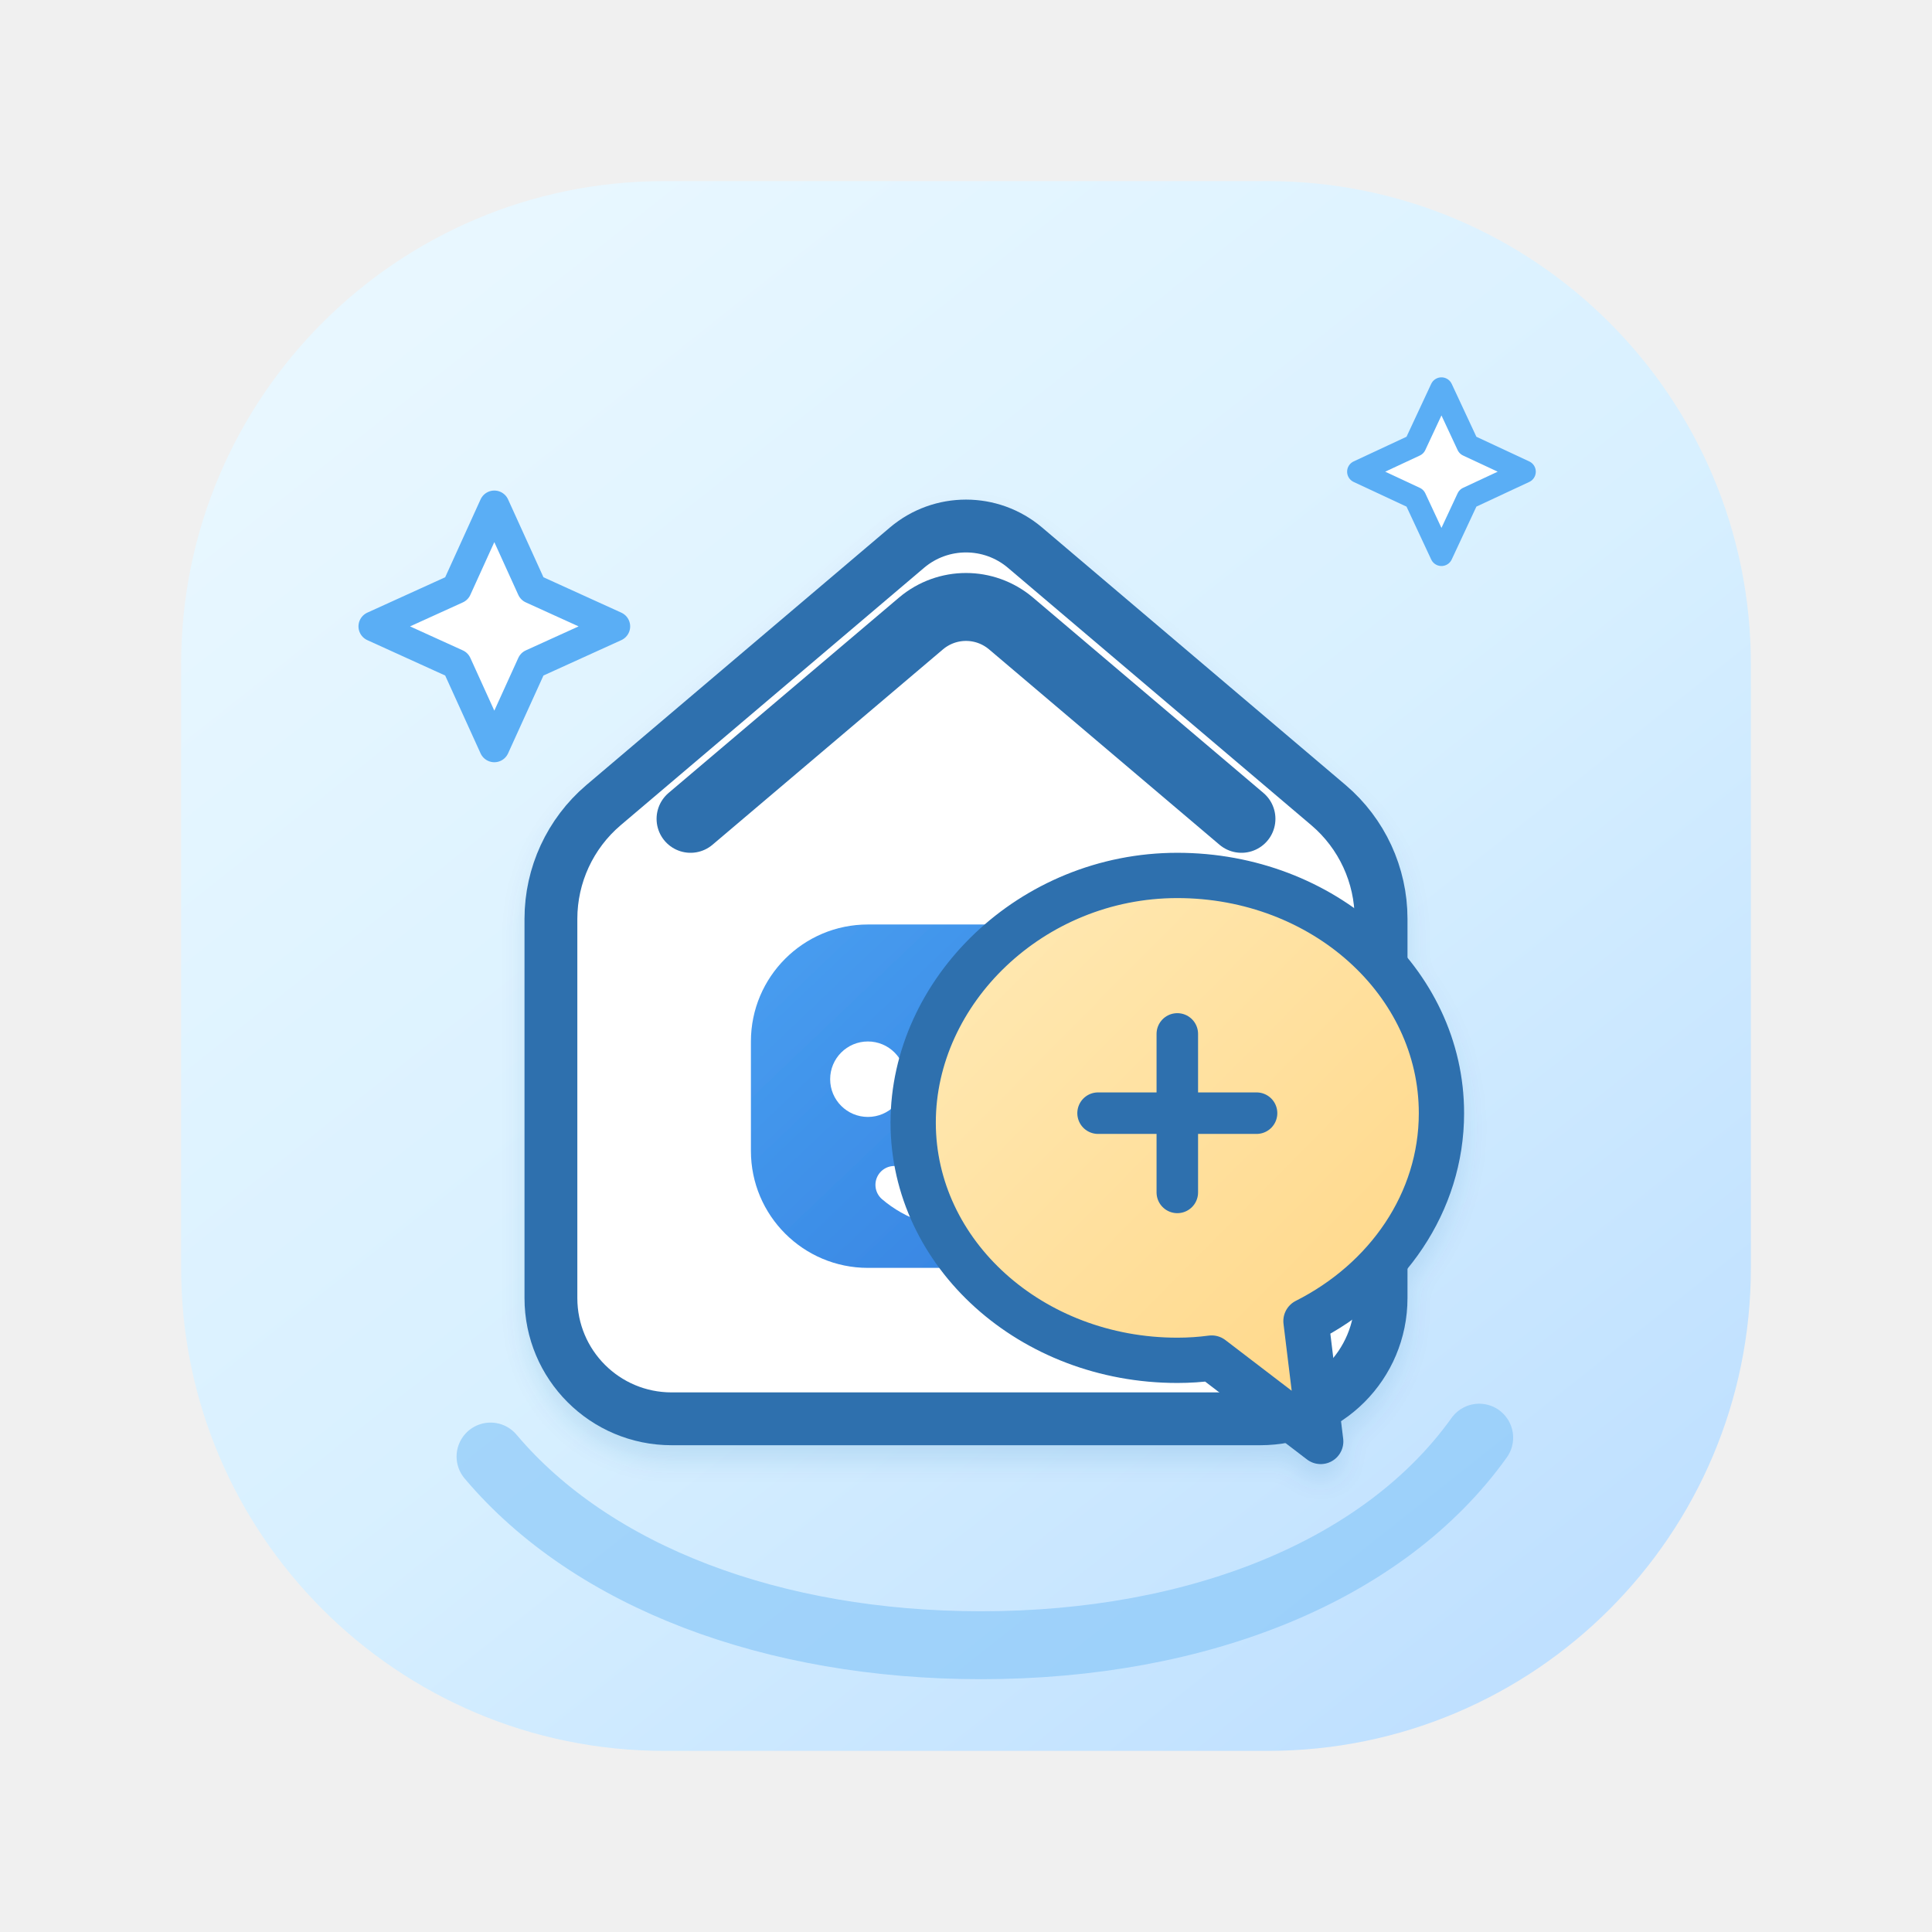
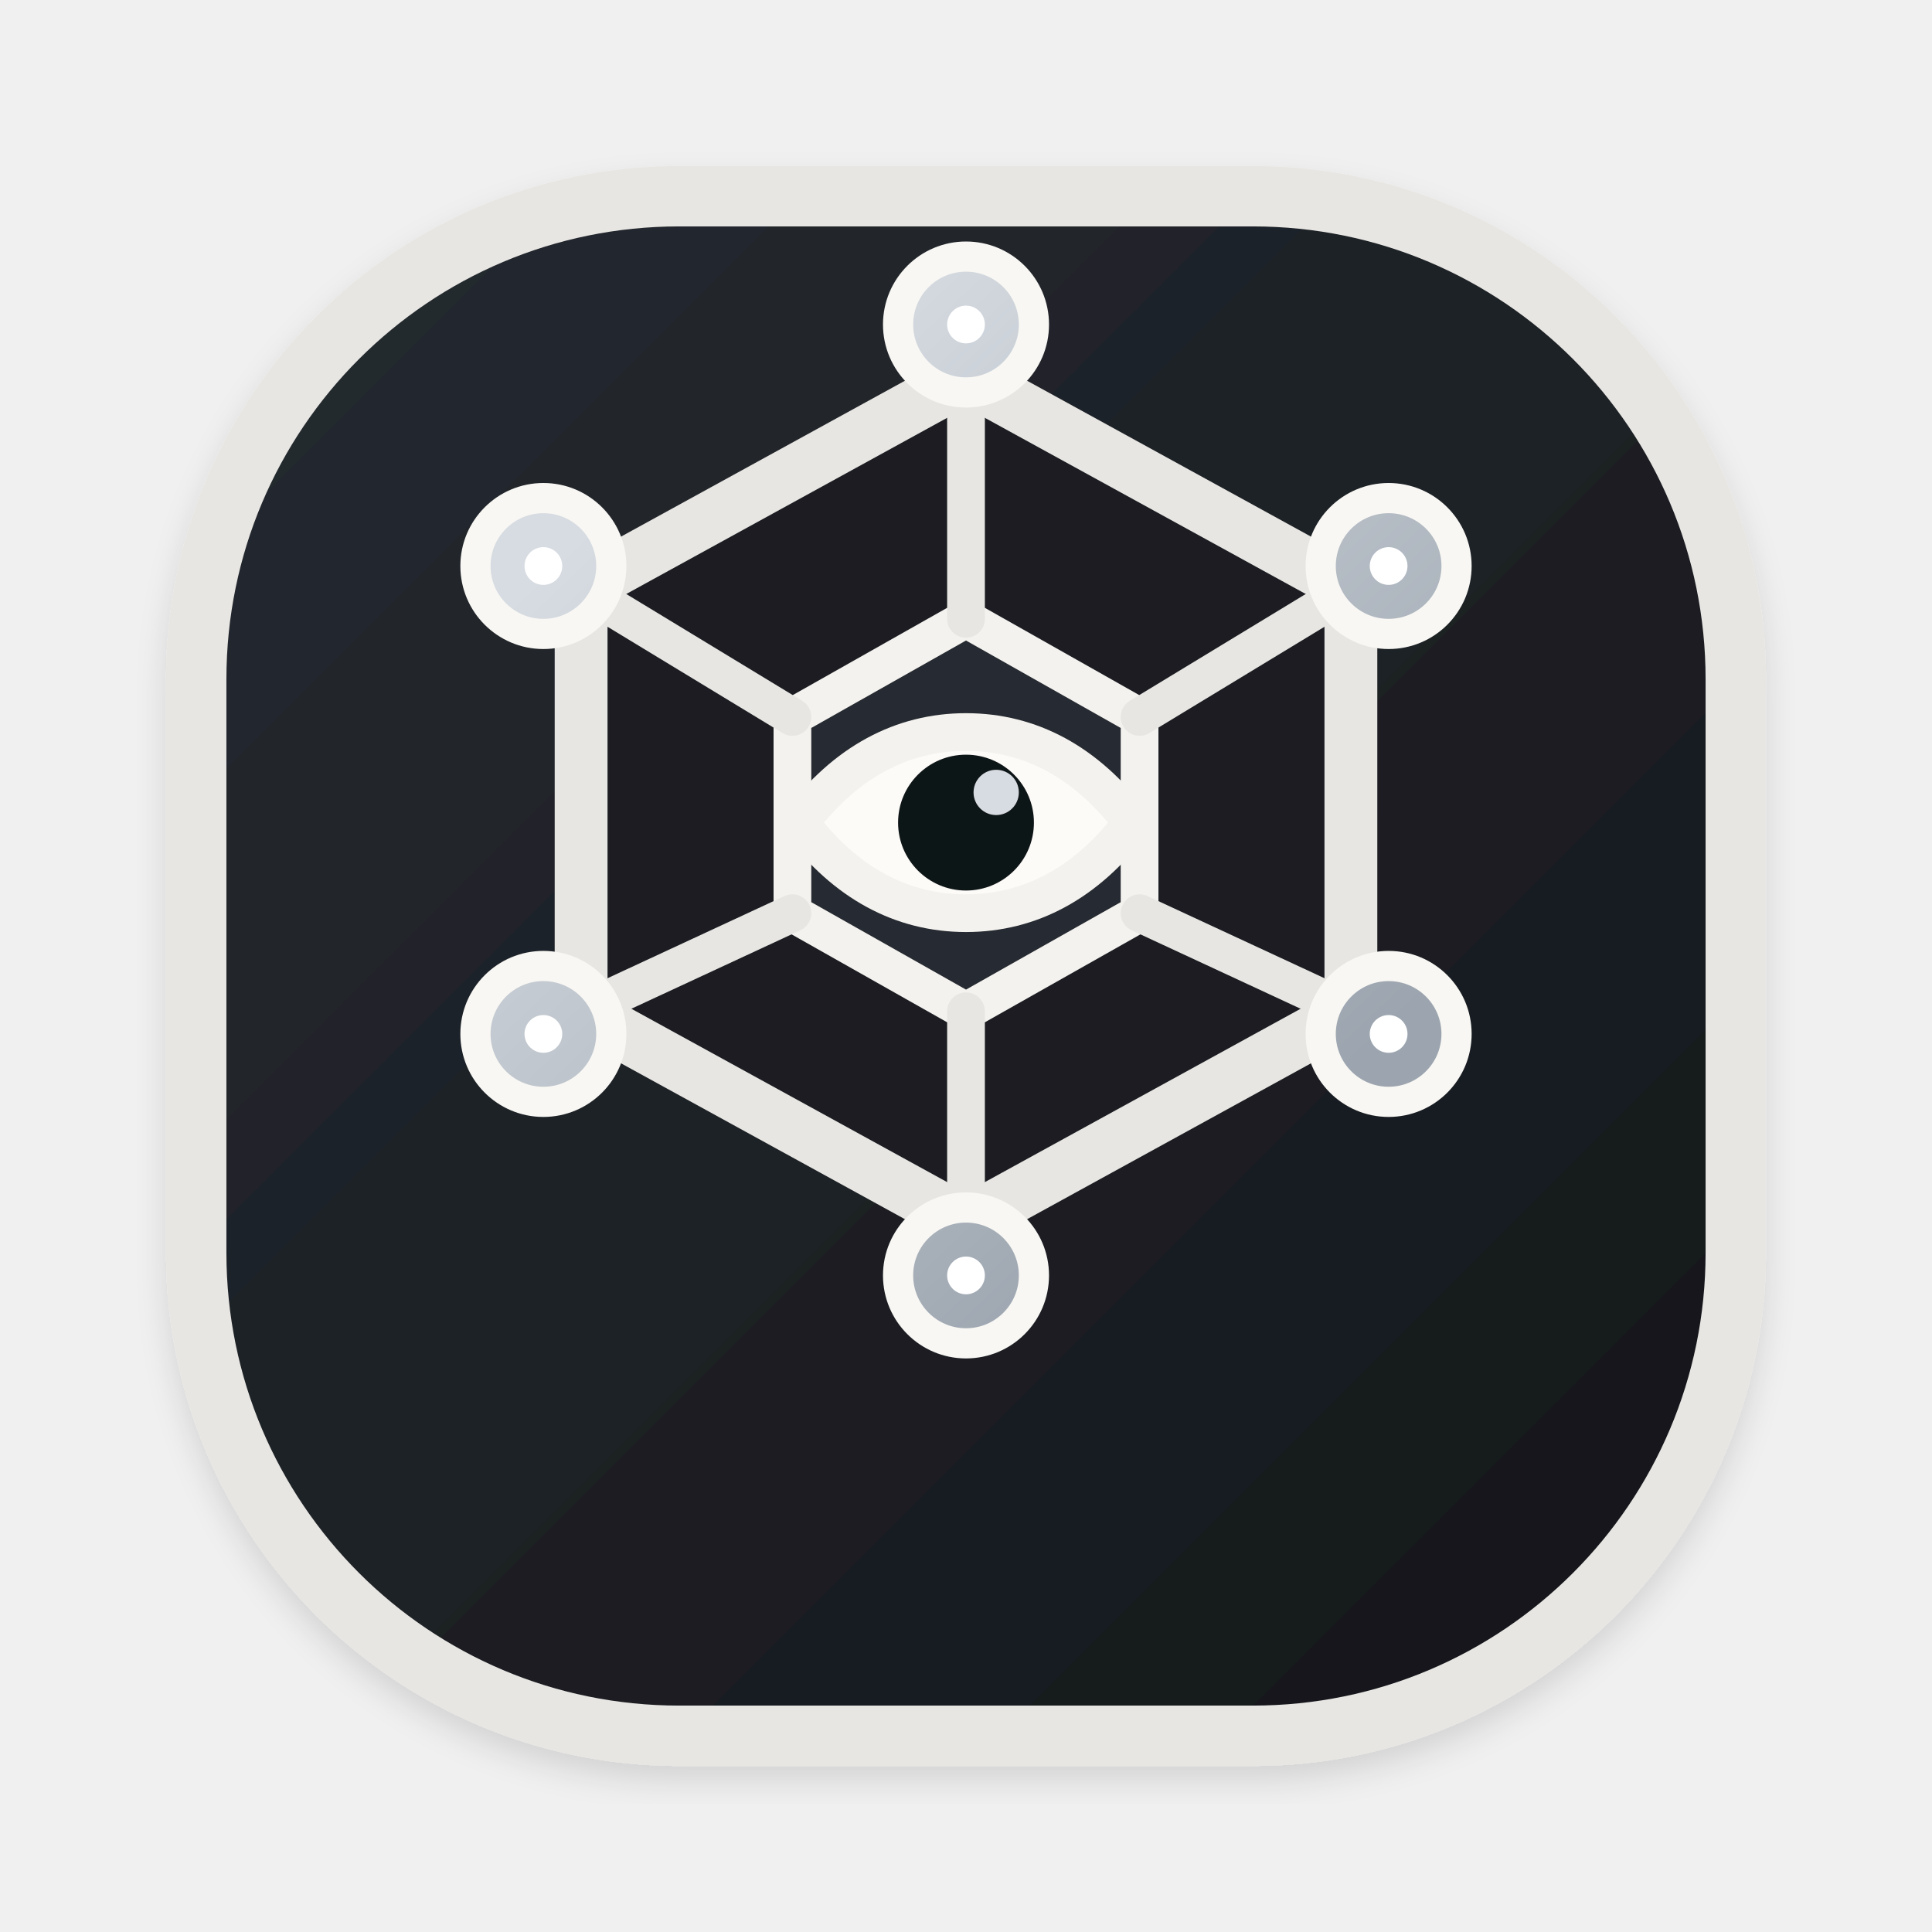
<svg xmlns="http://www.w3.org/2000/svg" width="512" height="512" viewBox="0 0 512 512" fill="none" role="img" aria-labelledby="title desc">
  <defs>
-     <linearGradient id="sky" x1="118" y1="76" x2="405" y2="438" gradientUnits="userSpaceOnUse">
-       <stop stop-color="#E8F7FF" />
-       <stop offset="0.52" stop-color="#D8F0FF" />
-       <stop offset="1" stop-color="#BFE0FF" />
+     <filter id="shadow" x="34" y="34" width="444" height="444" filterUnits="userSpaceOnUse" color-interpolation-filters="sRGB">
+       <feDropShadow dx="0" dy="16" stdDeviation="16" flood-color="#0B0D10" flood-opacity="0.2" />
+       <feDropShadow dx="0" dy="4" stdDeviation="4" flood-color="#0B0D10" flood-opacity="0.12" />
+     </filter>
+     <linearGradient id="shell" x1="52" y1="52" x2="460" y2="460" gradientUnits="userSpaceOnUse">
+       <stop stop-color="#262B31" />
+       <stop offset="1" stop-color="#13161A" />
    </linearGradient>
-     <linearGradient id="door" x1="178" y1="210" x2="336" y2="376" gradientUnits="userSpaceOnUse">
-       <stop stop-color="#4FA8F6" />
-       <stop offset="1" stop-color="#2B73D8" />
+     <linearGradient id="hub" x1="172" y1="124" x2="340" y2="300" gradientUnits="userSpaceOnUse">
+       <stop stop-color="#D7DCE2" />
+       <stop offset="1" stop-color="#9CA5AF" />
    </linearGradient>
-     <linearGradient id="warm" x1="163" y1="145" x2="372" y2="352" gradientUnits="userSpaceOnUse">
-       <stop stop-color="#FFF7D6" />
-       <stop offset="1" stop-color="#FFD88A" />
-     </linearGradient>
-     <filter id="softShadow" x="64" y="64" width="384" height="392" filterUnits="userSpaceOnUse" color-interpolation-filters="sRGB">
-       <feDropShadow dx="0" dy="18" stdDeviation="20" flood-color="#2769A9" flood-opacity="0.16" />
-       <feDropShadow dx="0" dy="4" stdDeviation="3" flood-color="#2769A9" flood-opacity="0.12" />
-     </filter>
  </defs>
-   <rect x="48" y="48" width="416" height="416" rx="128" fill="url(#sky)" />
-   <path d="M130 386C157 418 205 436 260 436C318 436 367 416 392 381" stroke="#87C6F8" stroke-width="18" stroke-linecap="round" opacity="0.65" />
-   <g filter="url(#softShadow)">
-     <path d="M146 243.5C146 231.9 151.1 220.9 159.9 213.4L240.4 145.1C249.4 137.5 262.6 137.5 271.6 145.1L352.1 213.4C360.9 220.9 366 231.9 366 243.5V344C366 361.7 351.7 376 334 376H178C160.3 376 146 361.7 146 344V243.5Z" fill="white" />
-     <path d="M146 243.5C146 231.9 151.1 220.9 159.9 213.4L240.4 145.1C249.4 137.5 262.6 137.5 271.6 145.1L352.1 213.4C360.9 220.9 366 231.9 366 243.5V344C366 361.7 351.7 376 334 376H178C160.3 376 146 361.7 146 344V243.5Z" stroke="#2D6FAE" stroke-width="14" stroke-linejoin="round" />
-     <path d="M183 217L244.1 165.2C251 159.4 261 159.4 267.9 165.2L329 217" stroke="#2D6FAE" stroke-width="18" stroke-linecap="round" stroke-linejoin="round" />
-     <rect x="199" y="245" width="114" height="91" rx="31" fill="url(#door)" />
-     <circle cx="230" cy="286" r="10" fill="white" />
-     <circle cx="282" cy="286" r="10" fill="white" />
-     <path d="M237 314C247.5 323 264.5 323 275 314" stroke="white" stroke-width="10" stroke-linecap="round" />
-     <path d="M312 232C350.7 232 382 260.2 382 295C382 318.7 367.5 339.3 346.1 350.1L350 382L321.1 359.9C318.1 360.3 315.1 360.5 312 360.5C273.3 360.5 242 332.3 242 297.5C242 262.7 273.3 232 312 232Z" fill="url(#warm)" stroke="#2D6FAE" stroke-width="12" stroke-linejoin="round" />
-     <path d="M291 295H333" stroke="#2D6FAE" stroke-width="11" stroke-linecap="round" />
-     <path d="M312 274V316" stroke="#2D6FAE" stroke-width="11" stroke-linecap="round" />
+   <g filter="url(#shadow)">
+     <rect x="52" y="52" width="408" height="408" rx="128" fill="url(#shell)" stroke="#E8E6E2" stroke-width="16" />
+     <path d="M256 100L358 156V268L256 324L154 268V156L256 100Z" fill="#1A1E23" stroke="#E8E6E2" stroke-width="14" stroke-linejoin="round" />
+     <path d="M256 164L302 190V242L256 268L210 242V190L256 164Z" fill="#252A30" stroke="#F4F2EE" stroke-width="10" stroke-linejoin="round" />
+     <path d="M212 218C224 202 239 194 256 194C273 194 288 202 300 218C288 234 273 242 256 242C239 242 224 234 212 218Z" fill="#FCFBF8" stroke="#F4F2EE" stroke-width="10" stroke-linejoin="round" />
+     <circle cx="256" cy="218" r="18" fill="#111418" />
+     <circle cx="264" cy="210" r="6" fill="#D7DCE2" />
+     <path d="M256 100V164" stroke="#E8E6E2" stroke-width="10" stroke-linecap="round" />
+     <path d="M358 156L302 190" stroke="#E8E6E2" stroke-width="10" stroke-linecap="round" />
+     <path d="M358 268L302 242" stroke="#E8E6E2" stroke-width="10" stroke-linecap="round" />
+     <path d="M256 324V268" stroke="#E8E6E2" stroke-width="10" stroke-linecap="round" />
+     <path d="M154 268L210 242" stroke="#E8E6E2" stroke-width="10" stroke-linecap="round" />
+     <path d="M154 156L210 190" stroke="#E8E6E2" stroke-width="10" stroke-linecap="round" />
+     <circle cx="256" cy="86" r="18" fill="url(#hub)" stroke="#F8F7F3" stroke-width="8" />
+     <circle cx="368" cy="150" r="18" fill="url(#hub)" stroke="#F8F7F3" stroke-width="8" />
+     <circle cx="368" cy="274" r="18" fill="url(#hub)" stroke="#F8F7F3" stroke-width="8" />
+     <circle cx="256" cy="338" r="18" fill="url(#hub)" stroke="#F8F7F3" stroke-width="8" />
+     <circle cx="144" cy="274" r="18" fill="url(#hub)" stroke="#F8F7F3" stroke-width="8" />
+     <circle cx="144" cy="150" r="18" fill="url(#hub)" stroke="#F8F7F3" stroke-width="8" />
+     <circle cx="256" cy="86" r="5" fill="#FFFFFF" />
+     <circle cx="368" cy="150" r="5" fill="#FFFFFF" />
+     <circle cx="368" cy="274" r="5" fill="#FFFFFF" />
+     <circle cx="256" cy="338" r="5" fill="#FFFFFF" />
+     <circle cx="144" cy="274" r="5" fill="#FFFFFF" />
+     <circle cx="144" cy="150" r="5" fill="#FFFFFF" />
  </g>
-   <path d="M121 156L131 134L141 156L163 166L141 176L131 198L121 176L99 166L121 156Z" fill="#FFFFFF" stroke="#5AAEF5" stroke-width="8" stroke-linejoin="round" />
-   <path d="M375 118L382 103L389 118L404 125L389 132L382 147L375 132L360 125L375 118Z" fill="#FFFFFF" stroke="#5AAEF5" stroke-width="6" stroke-linejoin="round" />
</svg>
